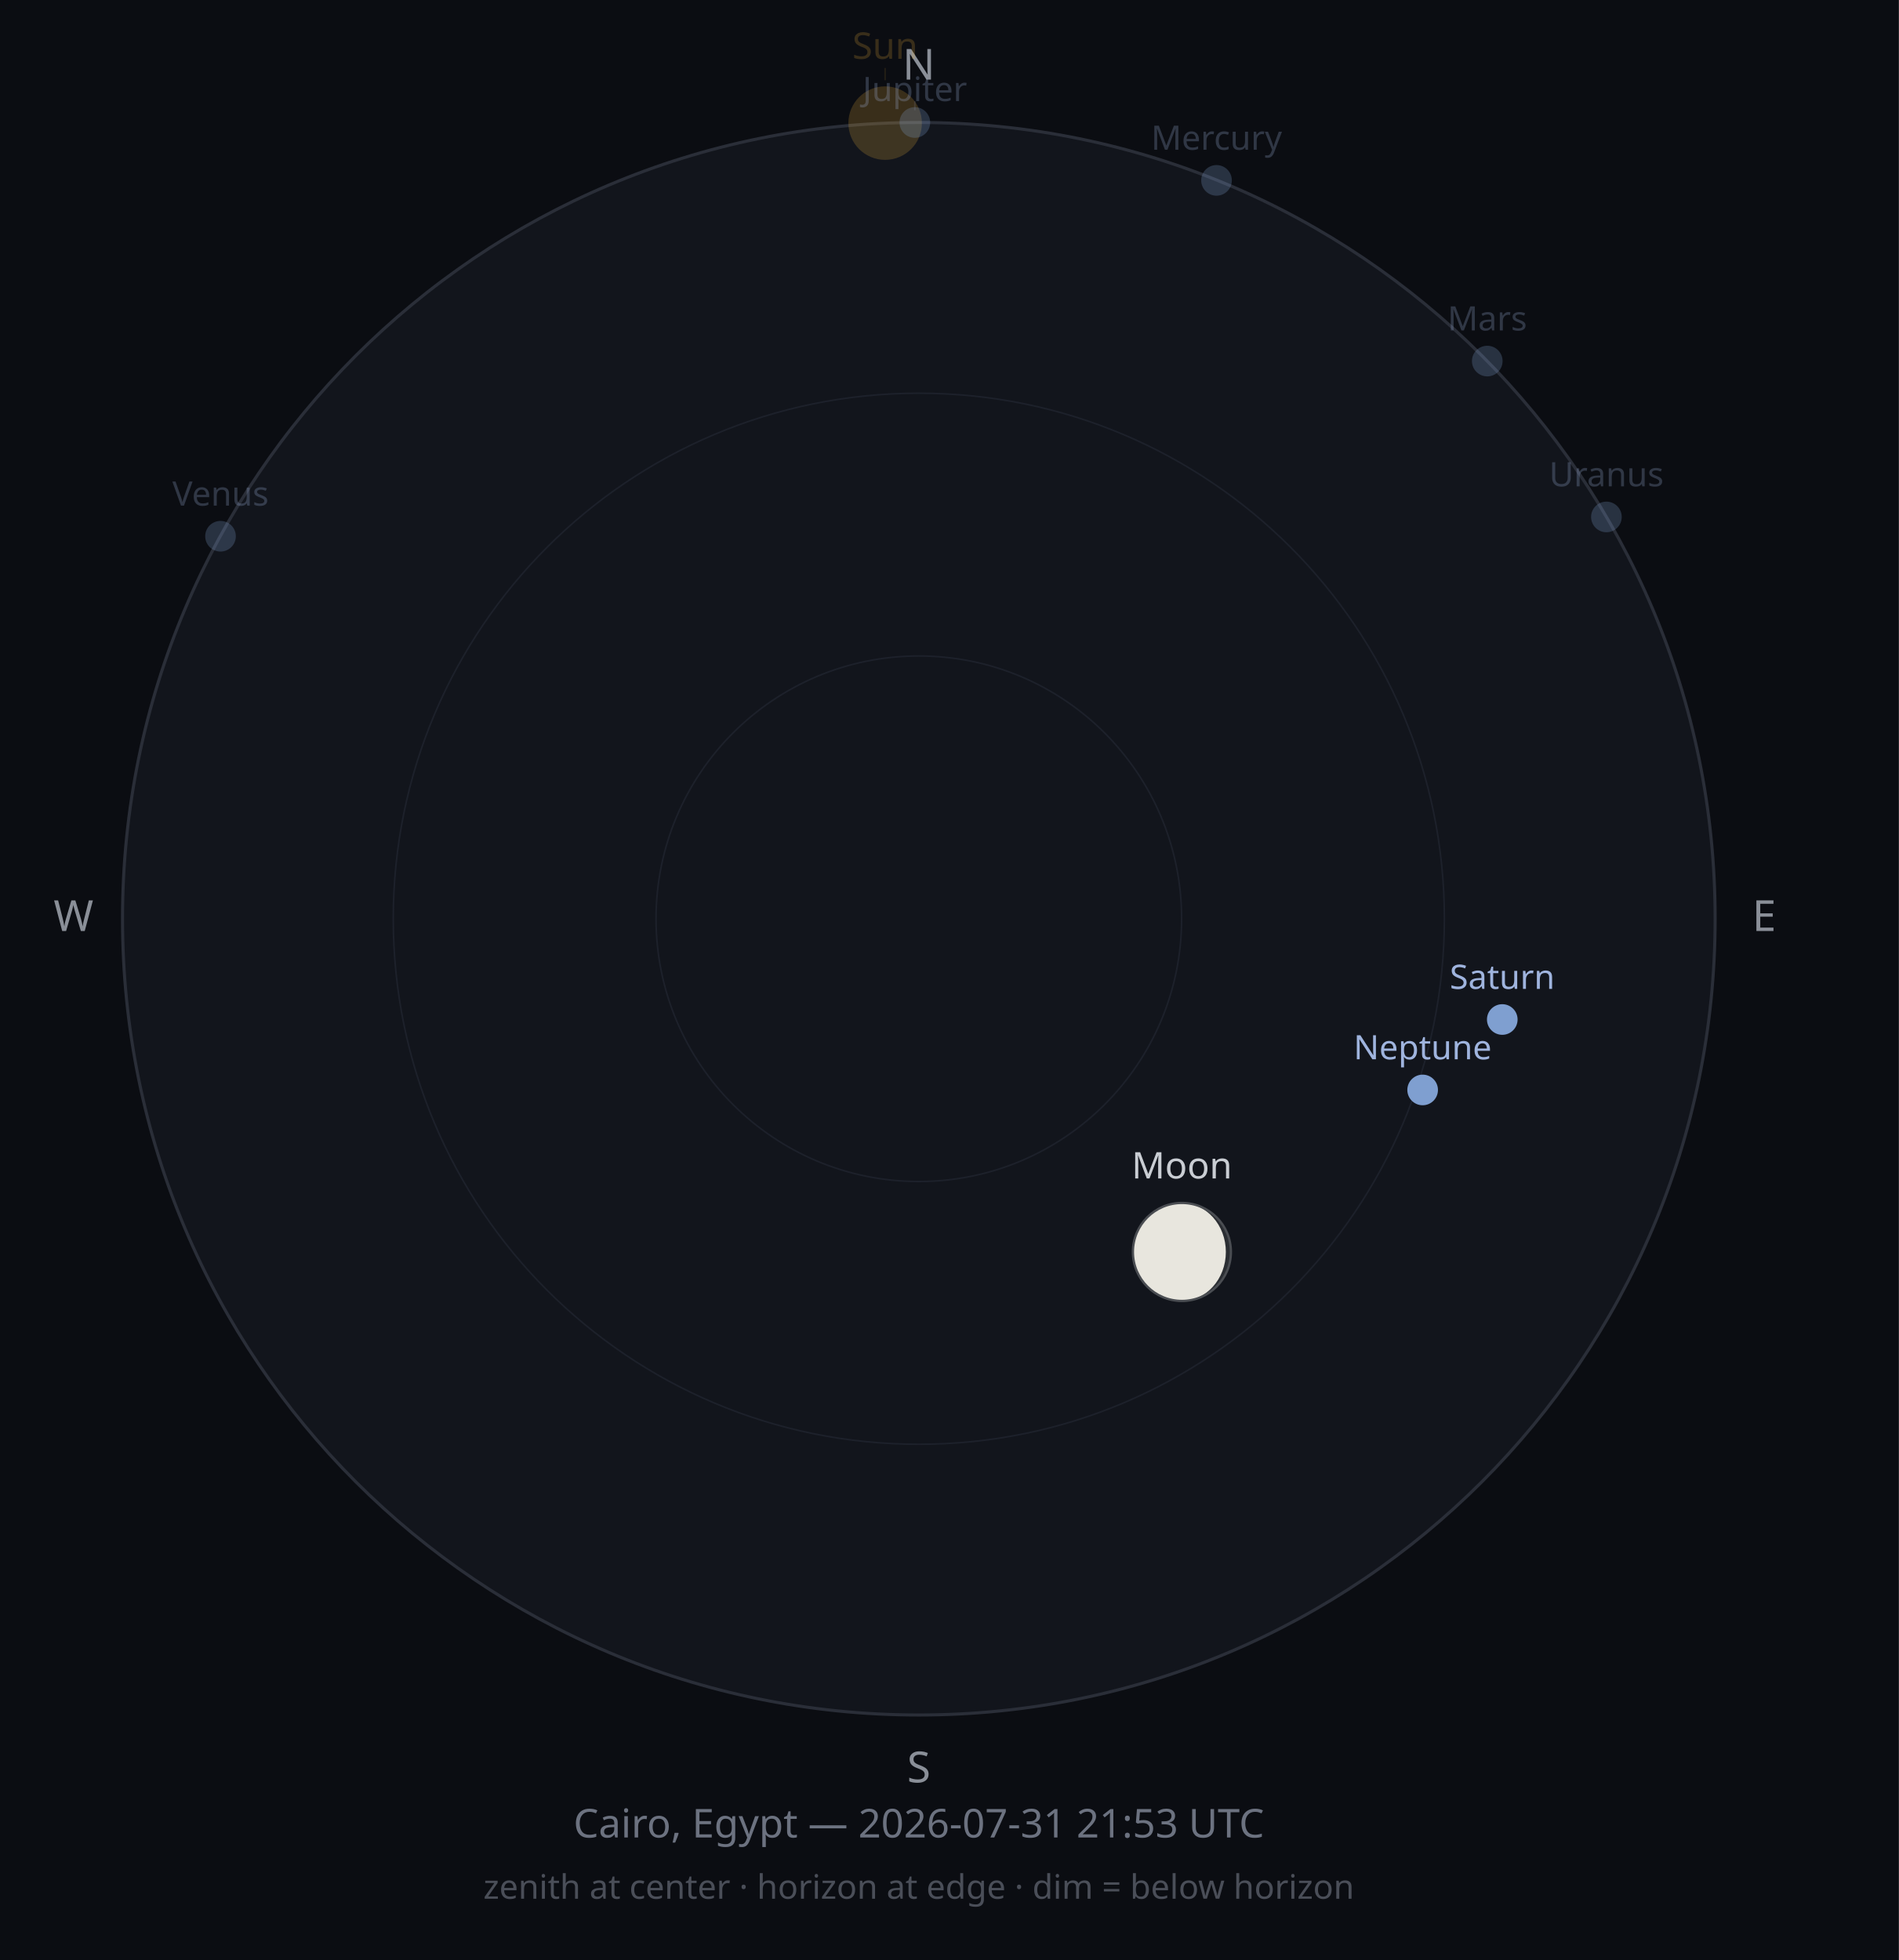
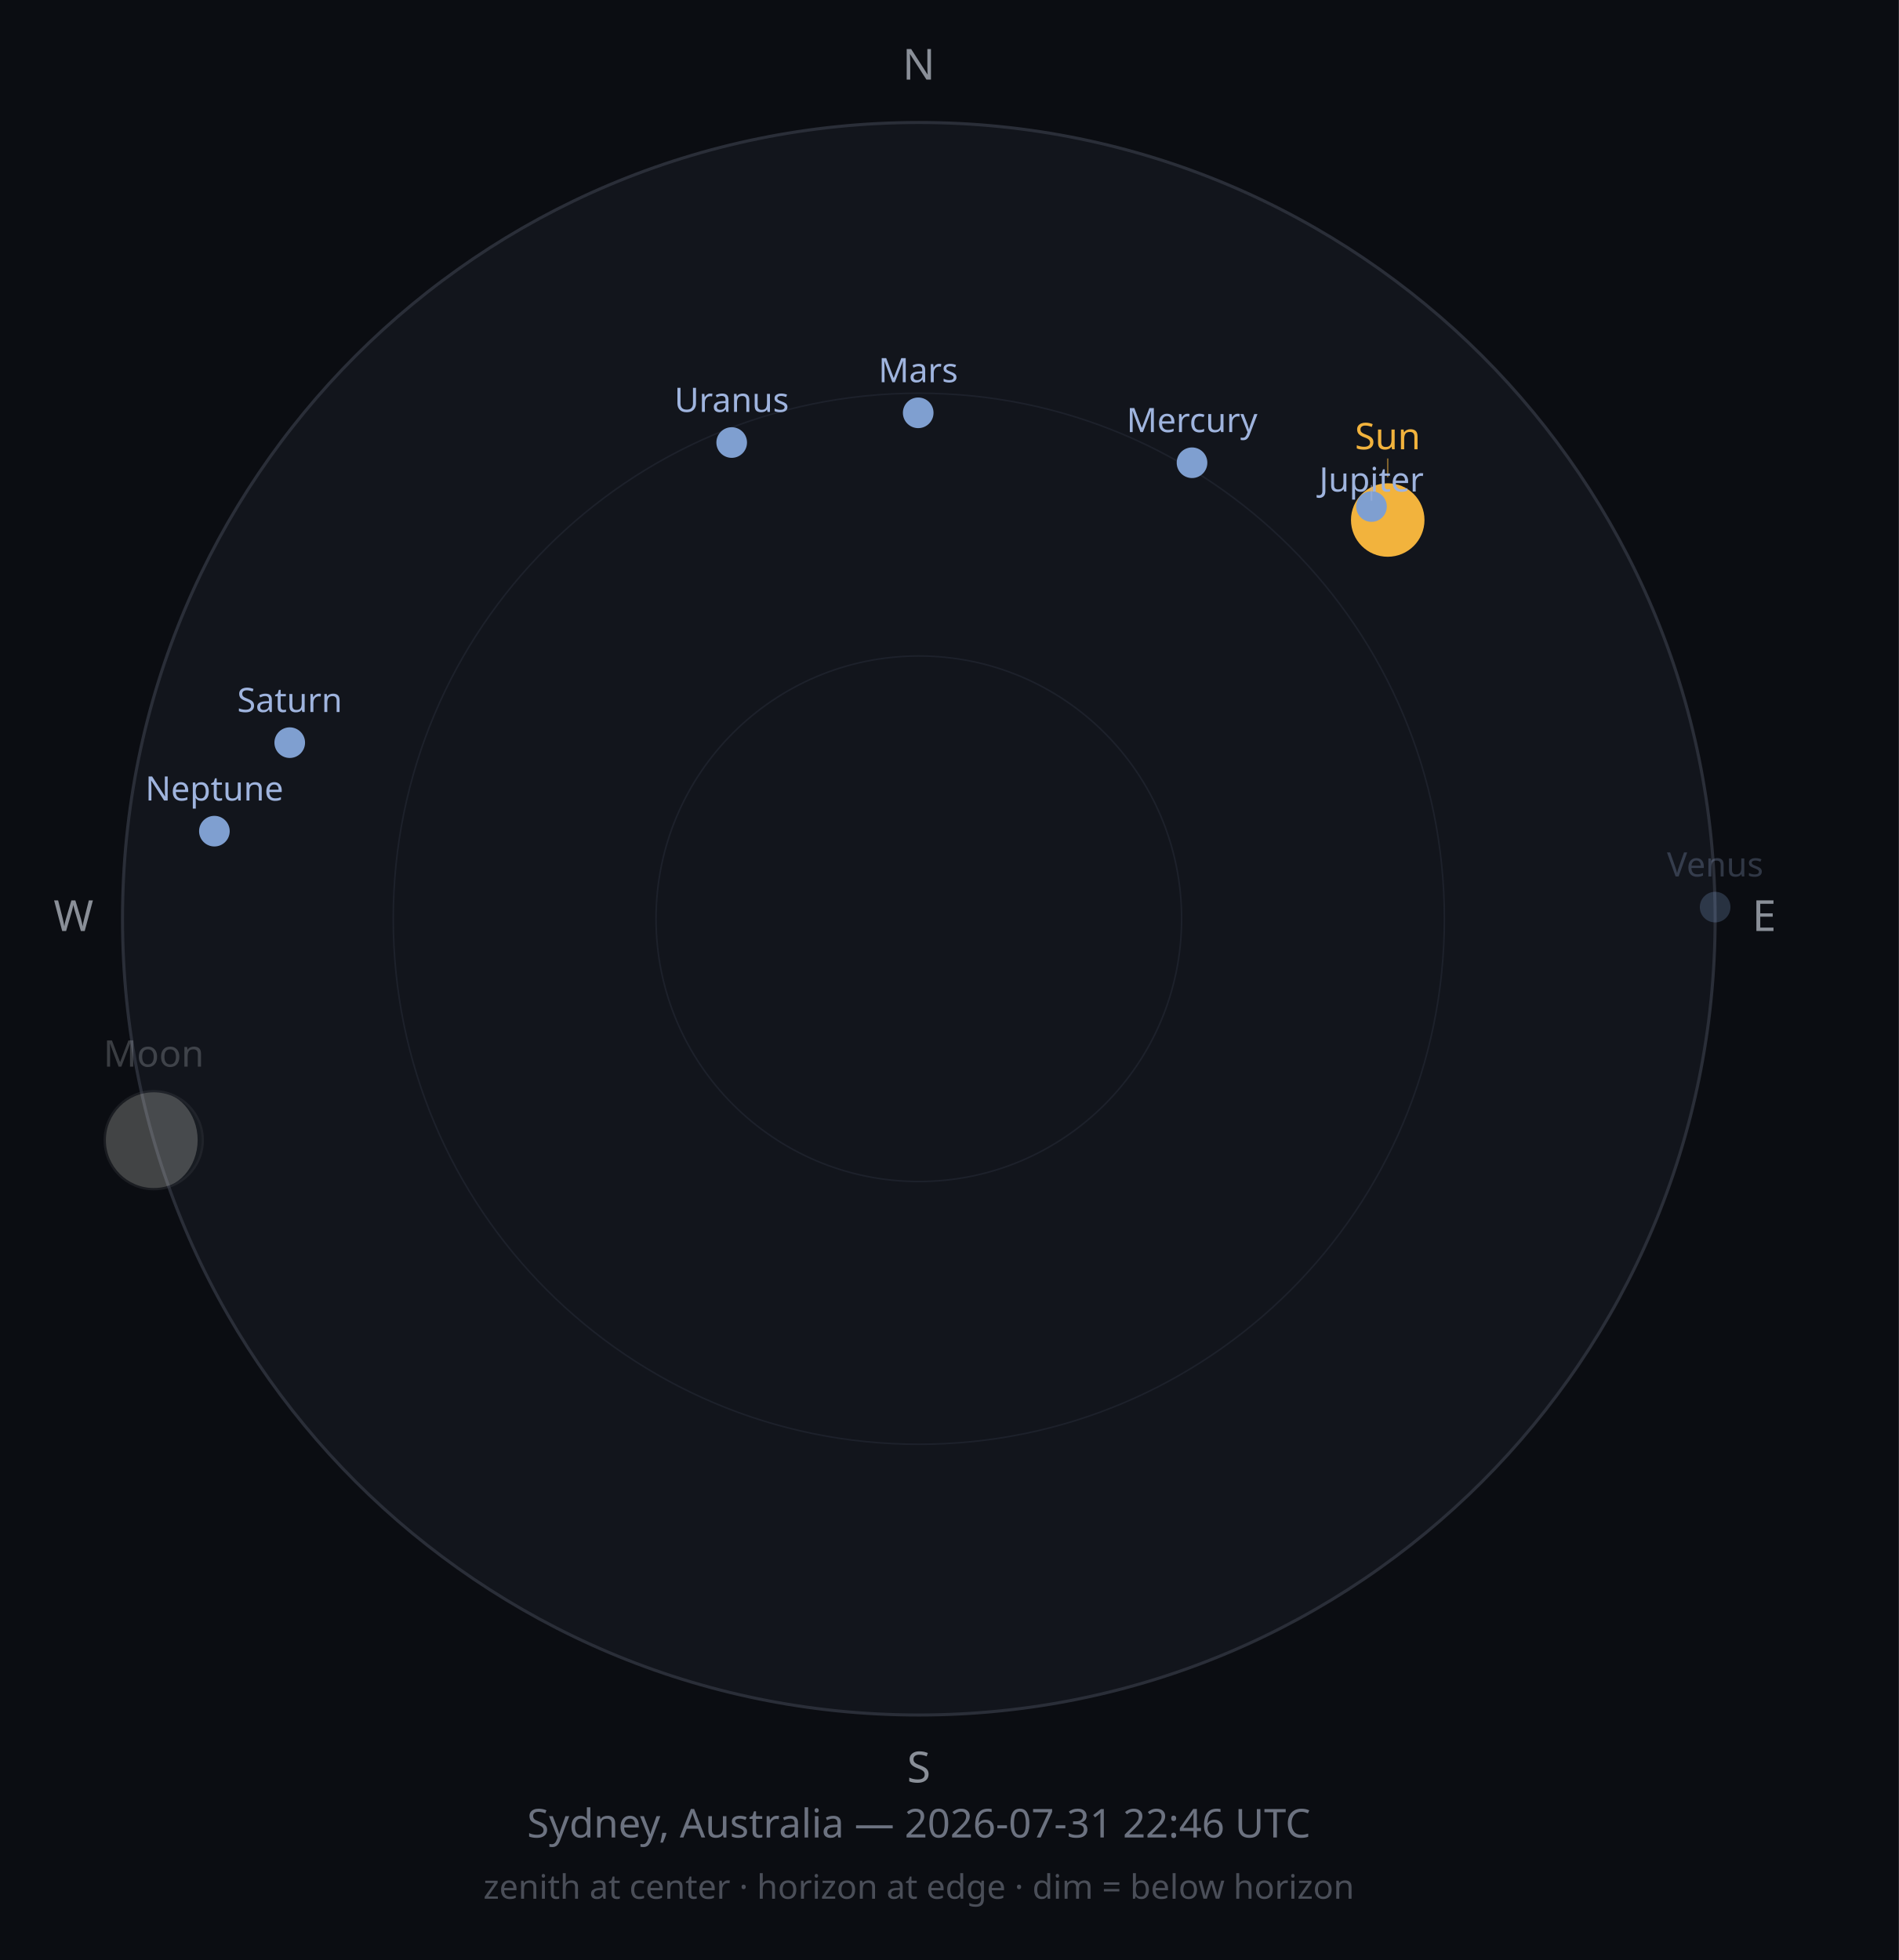
<svg xmlns="http://www.w3.org/2000/svg" width="620" height="640" viewBox="0 0 620 640">
  <rect width="620" height="640" fill="#0B0D12" />
  <circle cx="300" cy="300" r="260" fill="#12151C" stroke="#2A2E38" stroke-width="1" />
  <circle cx="300" cy="300" r="171.6" fill="none" stroke="#1D212B" stroke-width="0.5" />
  <circle cx="300" cy="300" r="85.8" fill="none" stroke="#1D212B" stroke-width="0.5" />
  <text x="300" y="26" font-size="14" fill="#8A8F98" text-anchor="middle" font-family="sans-serif">N</text>
  <text x="576" y="304" font-size="14" fill="#8A8F98" text-anchor="middle" font-family="sans-serif">E</text>
  <text x="300" y="582" font-size="14" fill="#8A8F98" text-anchor="middle" font-family="sans-serif">S</text>
  <text x="24" y="304" font-size="14" fill="#8A8F98" text-anchor="middle" font-family="sans-serif">W</text>
-   <circle cx="289.0" cy="40.2" r="12" fill="#F2B33D" opacity="0.2" />
-   <line x1="289.0" y1="26.2" x2="289.0" y2="22.2" stroke="#F2B33D" stroke-width="0.5" opacity="0.10" />
-   <text x="289.0" y="19.2" font-size="12" fill="#F2B33D" opacity="0.2" text-anchor="middle" font-family="sans-serif">Sun</text>
-   <g opacity="1">
-     <circle cx="385.9" cy="408.8" r="16" fill="#2B2E33" />
-     <path d="M385.902,392.804 A16,16 0 0,0 385.902,424.804 A14.345,16 0 0,0 385.902,392.804 Z" fill="#E8E6DE" />
-     <circle cx="385.9" cy="408.8" r="16" fill="none" stroke="#4A4D52" stroke-width="0.75" />
+   <circle cx="453.1" cy="169.8" r="12" fill="#F2B33D" opacity="1" />
+   <line x1="453.1" y1="155.8" x2="453.1" y2="149.7" stroke="#F2B33D" stroke-width="0.5" opacity="0.50" />
+   <text x="453.1" y="146.7" font-size="12" fill="#F2B33D" opacity="1" text-anchor="middle" font-family="sans-serif">Sun</text>
+   <g opacity="0.25">
+     <circle cx="50.2" cy="372.3" r="16" fill="#2B2E33" />
+     <path d="M50.24,356.251 A16,16 0 0,0 50.24,388.251 A14.292,16 0 0,0 50.24,356.251 Z" fill="#E8E6DE" />
+     <circle cx="50.2" cy="372.3" r="16" fill="none" stroke="#4A4D52" stroke-width="0.75" />
  </g>
-   <text x="385.9" y="384.8" font-size="12" fill="#C9CDD3" opacity="1" text-anchor="middle" font-family="sans-serif">Moon</text>
-   <circle cx="397.2" cy="58.9" r="5" fill="#7F9FD0" opacity="0.25" />
-   <text x="397.2" y="48.9" font-size="11" fill="#9FB4DE" opacity="0.25" text-anchor="middle" font-family="sans-serif">Mercury</text>
-   <circle cx="72.0" cy="175.1" r="5" fill="#7F9FD0" opacity="0.25" />
-   <text x="72.0" y="165.1" font-size="11" fill="#9FB4DE" opacity="0.25" text-anchor="middle" font-family="sans-serif">Venus</text>
-   <circle cx="485.6" cy="117.9" r="5" fill="#7F9FD0" opacity="0.25" />
-   <text x="485.6" y="107.9" font-size="11" fill="#9FB4DE" opacity="0.25" text-anchor="middle" font-family="sans-serif">Mars</text>
-   <circle cx="298.7" cy="40.0" r="5" fill="#7F9FD0" opacity="0.25" />
-   <line x1="298.7" y1="33.0" x2="298.7" y2="36.0" stroke="#9FB4DE" stroke-width="0.5" opacity="0.13" />
-   <text x="298.7" y="33.0" font-size="11" fill="#9FB4DE" opacity="0.25" text-anchor="middle" font-family="sans-serif">Jupiter</text>
-   <circle cx="490.5" cy="332.9" r="5" fill="#7F9FD0" opacity="1" />
-   <text x="490.5" y="322.9" font-size="11" fill="#9FB4DE" opacity="1" text-anchor="middle" font-family="sans-serif">Saturn</text>
-   <circle cx="524.5" cy="168.8" r="5" fill="#7F9FD0" opacity="0.25" />
-   <text x="524.5" y="158.8" font-size="11" fill="#9FB4DE" opacity="0.25" text-anchor="middle" font-family="sans-serif">Uranus</text>
-   <circle cx="464.5" cy="355.9" r="5" fill="#7F9FD0" opacity="1" />
-   <text x="464.5" y="345.9" font-size="11" fill="#9FB4DE" opacity="1" text-anchor="middle" font-family="sans-serif">Neptune</text>
-   <text x="300" y="600" font-size="13" fill="#6C7280" text-anchor="middle" font-family="sans-serif">Cairo, Egypt — 2026-07-31 21:53 UTC</text>
+   <text x="50.2" y="348.3" font-size="12" fill="#C9CDD3" opacity="0.25" text-anchor="middle" font-family="sans-serif">Moon</text>
+   <circle cx="389.2" cy="151.1" r="5" fill="#7F9FD0" opacity="1" />
+   <text x="389.2" y="141.1" font-size="11" fill="#9FB4DE" opacity="1" text-anchor="middle" font-family="sans-serif">Mercury</text>
+   <circle cx="560.0" cy="296.2" r="5" fill="#7F9FD0" opacity="0.25" />
+   <text x="560.0" y="286.2" font-size="11" fill="#9FB4DE" opacity="0.25" text-anchor="middle" font-family="sans-serif">Venus</text>
+   <circle cx="299.8" cy="134.8" r="5" fill="#7F9FD0" opacity="1" />
+   <text x="299.8" y="124.8" font-size="11" fill="#9FB4DE" opacity="1" text-anchor="middle" font-family="sans-serif">Mars</text>
+   <circle cx="447.8" cy="165.4" r="5" fill="#7F9FD0" opacity="1" />
+   <line x1="447.8" y1="158.4" x2="447.8" y2="163.5" stroke="#9FB4DE" stroke-width="0.5" opacity="0.50" />
+   <text x="447.8" y="160.5" font-size="11" fill="#9FB4DE" opacity="1" text-anchor="middle" font-family="sans-serif">Jupiter</text>
+   <circle cx="94.6" cy="242.5" r="5" fill="#7F9FD0" opacity="1" />
+   <text x="94.6" y="232.5" font-size="11" fill="#9FB4DE" opacity="1" text-anchor="middle" font-family="sans-serif">Saturn</text>
+   <circle cx="238.9" cy="144.5" r="5" fill="#7F9FD0" opacity="1" />
+   <text x="238.9" y="134.5" font-size="11" fill="#9FB4DE" opacity="1" text-anchor="middle" font-family="sans-serif">Uranus</text>
+   <circle cx="70.0" cy="271.4" r="5" fill="#7F9FD0" opacity="1" />
+   <text x="70.0" y="261.4" font-size="11" fill="#9FB4DE" opacity="1" text-anchor="middle" font-family="sans-serif">Neptune</text>
+   <text x="300" y="600" font-size="13" fill="#6C7280" text-anchor="middle" font-family="sans-serif">Sydney, Australia — 2026-07-31 22:46 UTC</text>
  <text x="300" y="620" font-size="11" fill="#4A4E58" text-anchor="middle" font-family="sans-serif">zenith at center · horizon at edge · dim = below horizon</text>
</svg>
